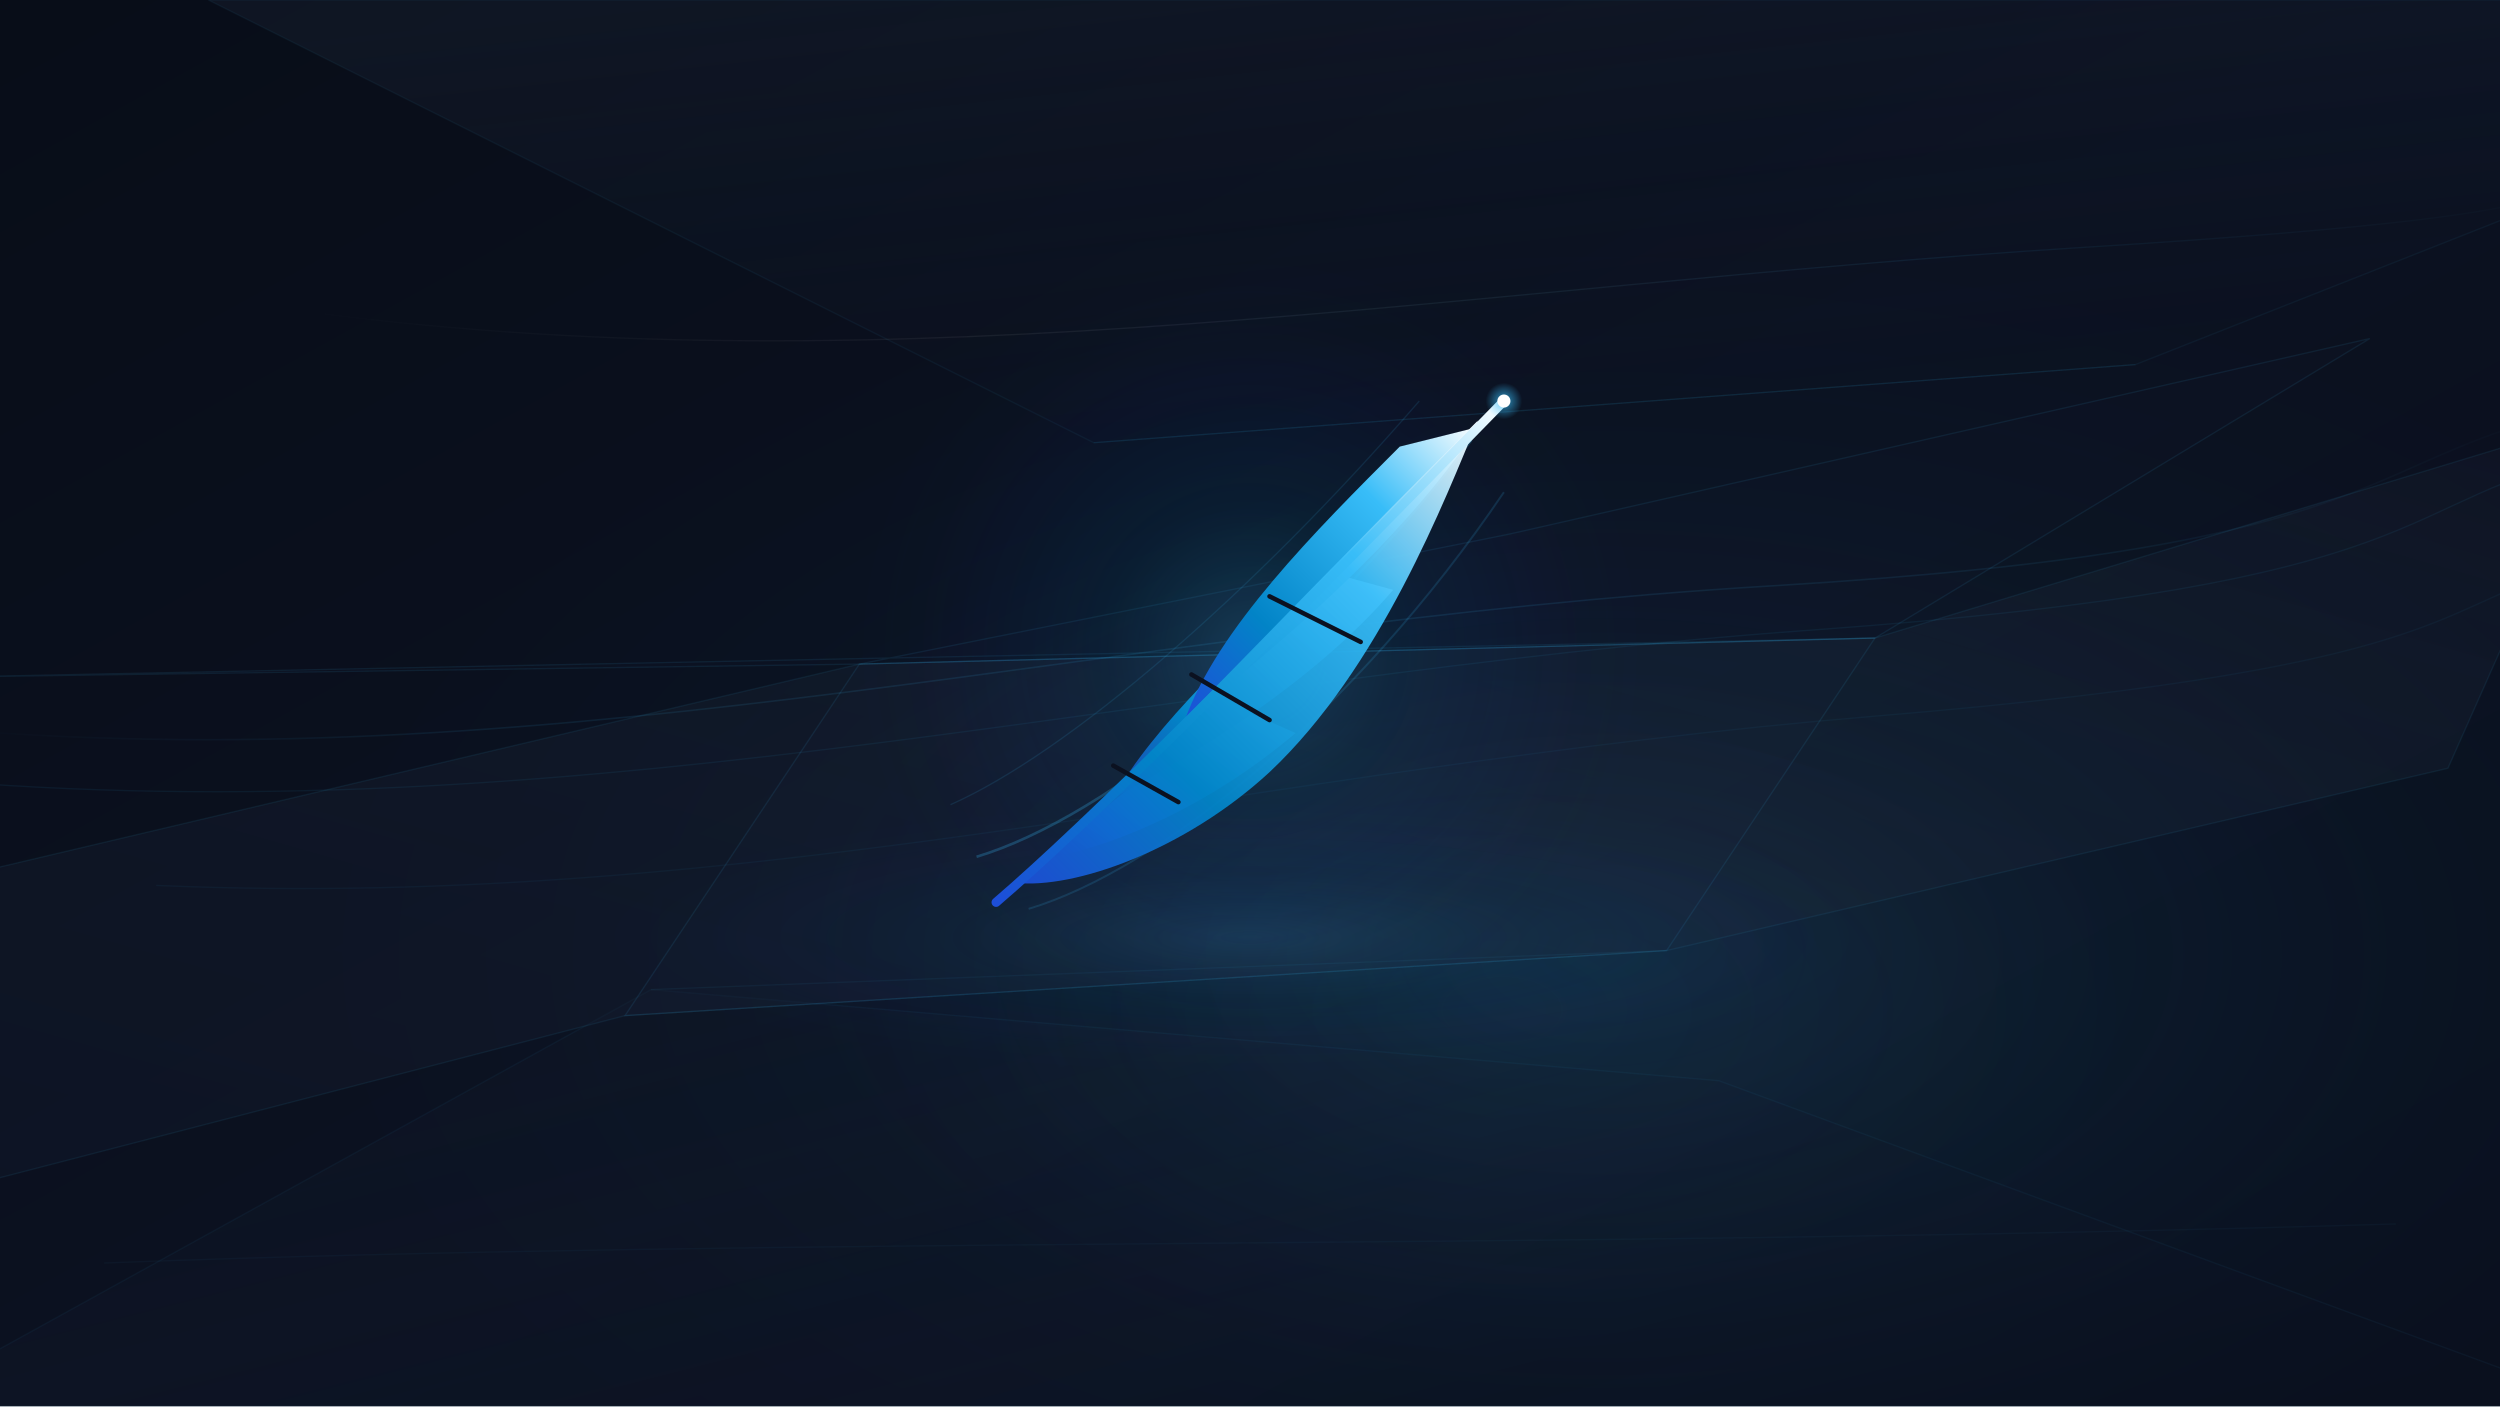
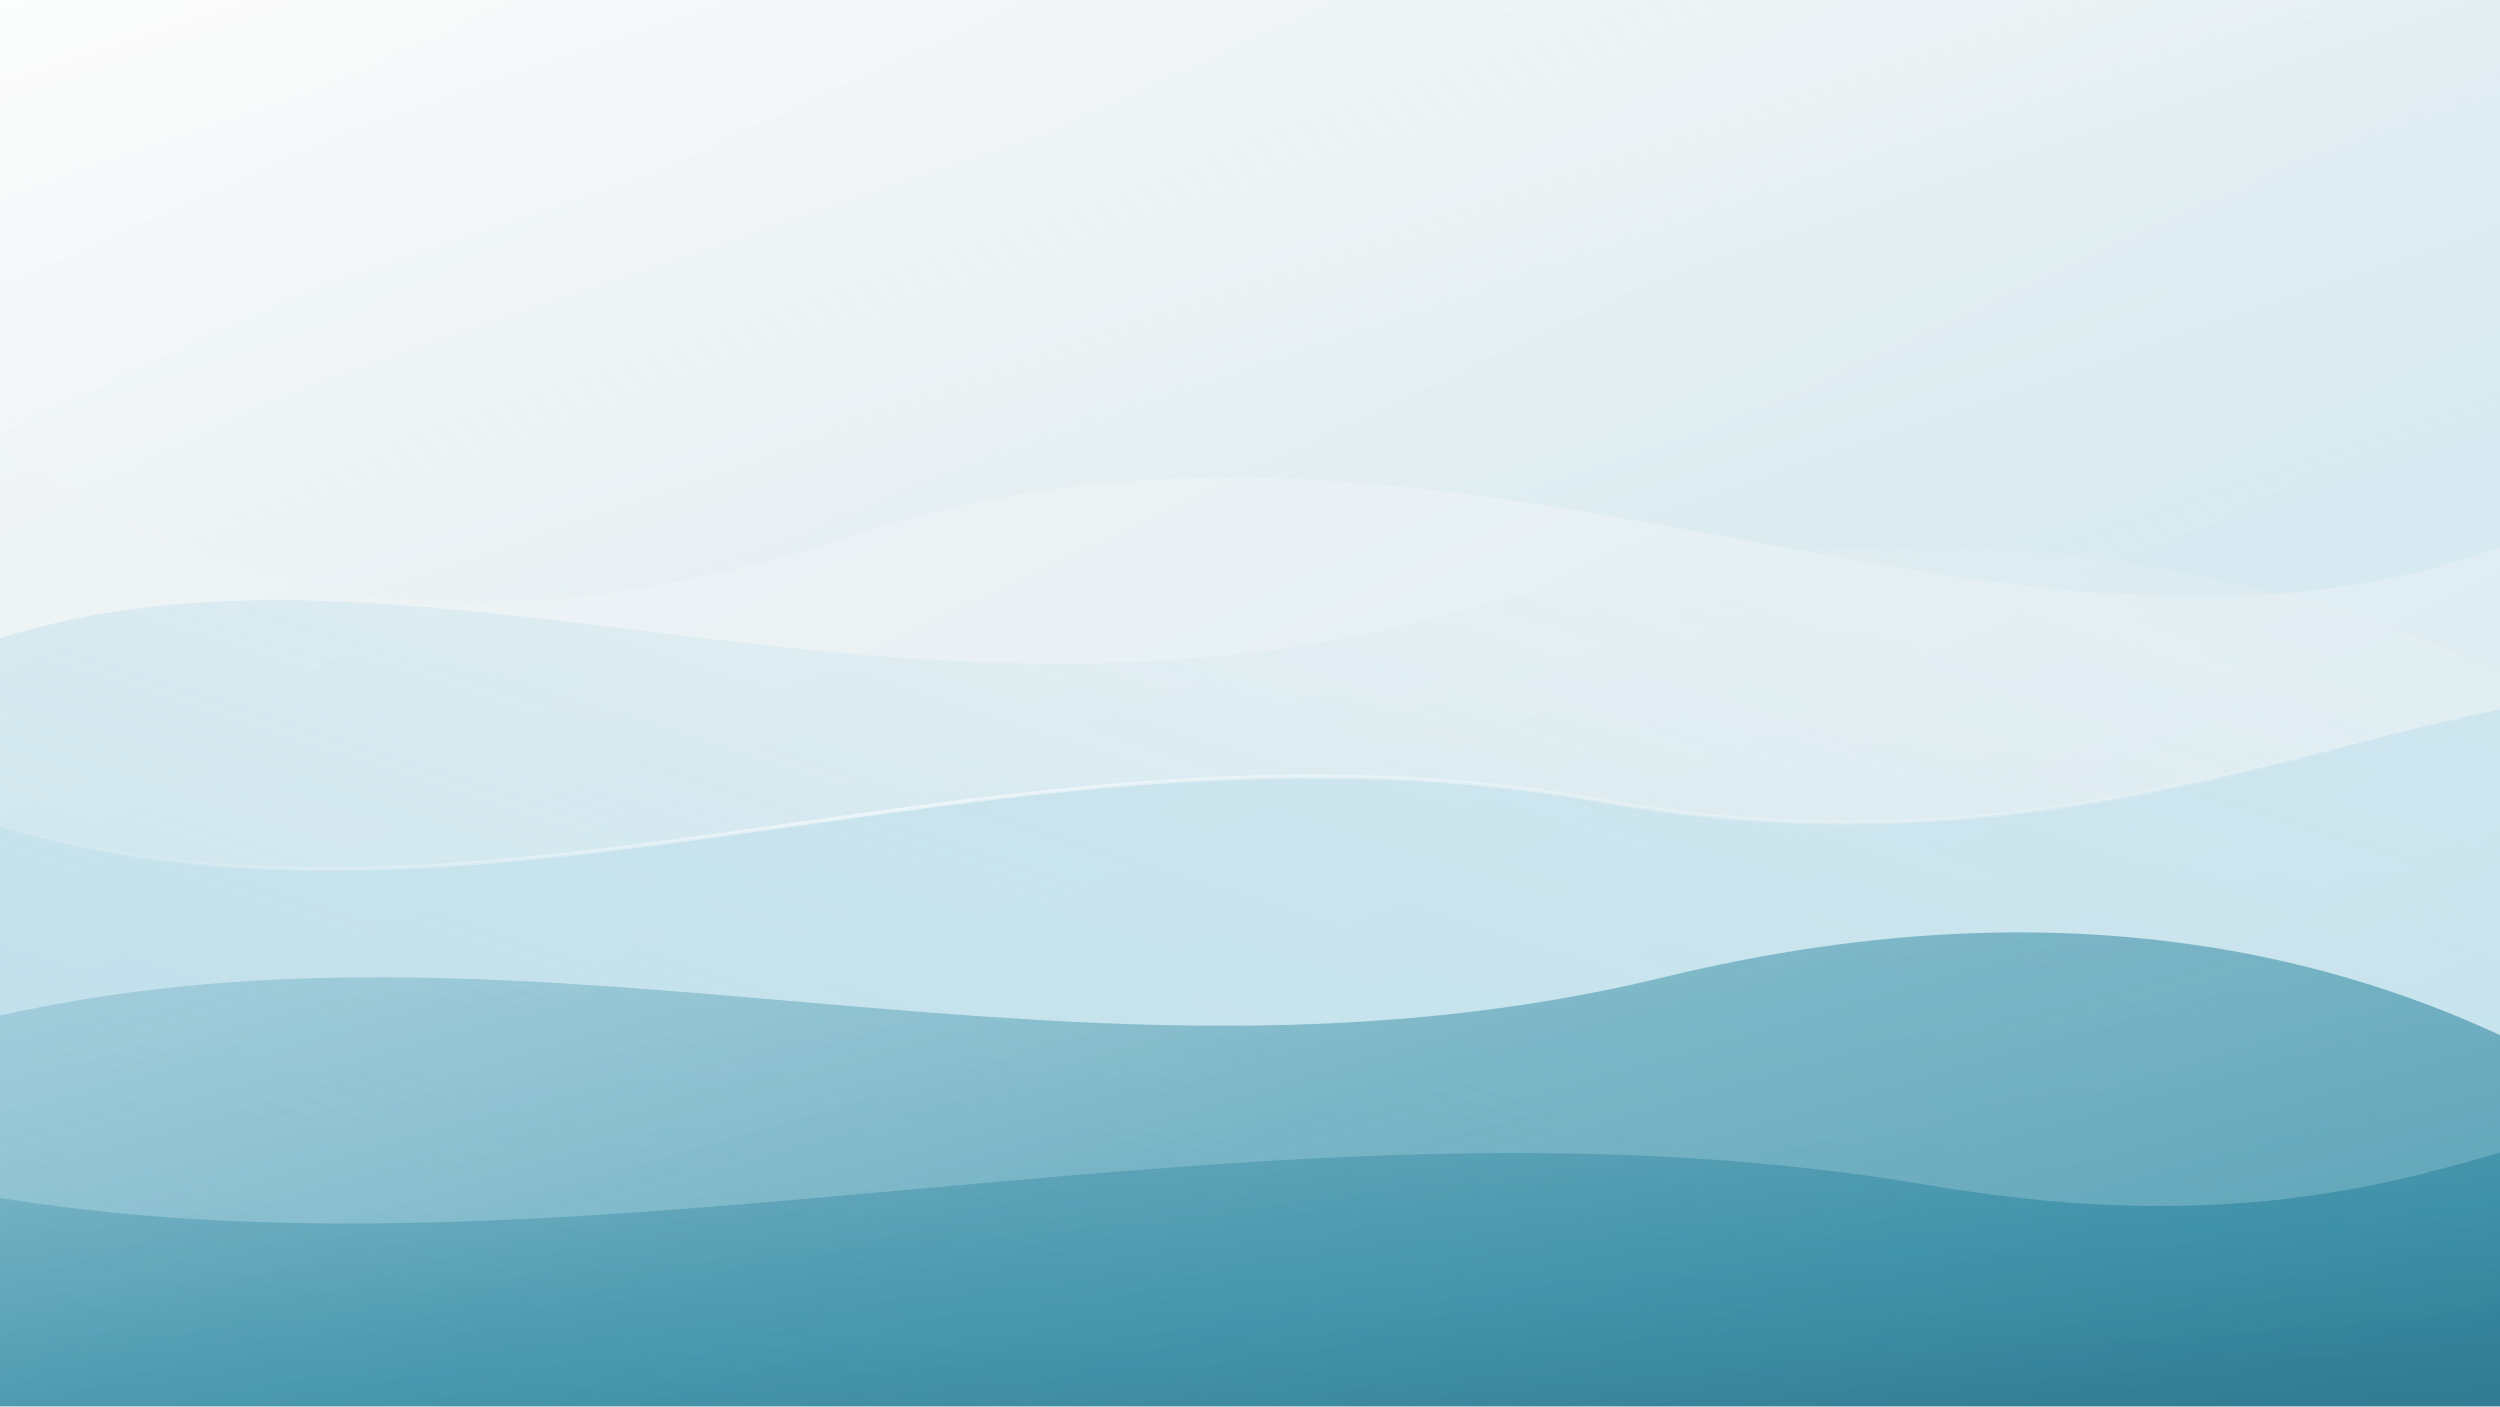
<svg xmlns="http://www.w3.org/2000/svg" viewBox="0 0 1920 1080" width="1920" height="1080">
  <defs>
-     <linearGradient id="baseFloorGrad" x1="0%" y1="0%" x2="100%" y2="100%">
-       <stop offset="0%" stop-color="#080d18" />
-       <stop offset="50%" stop-color="#0b1120" />
-       <stop offset="100%" stop-color="#0a0f1d" />
+     <linearGradient id="skyGrad" x1="0%" y1="0%" x2="85%" y2="100%">
+       <stop offset="0%" stop-color="#f5f7f7" />
+       <stop offset="48%" stop-color="#e9f1f4" />
+       <stop offset="82%" stop-color="#dcecf2" />
+       <stop offset="100%" stop-color="#c6e2ec" />
    </linearGradient>
-     <radialGradient id="luminousAmbient" cx="64%" cy="68%" r="58%" fx="64%" fy="68%">
-       <stop offset="0%" stop-color="#38bdf8" stop-opacity="0.12" />
-       <stop offset="25%" stop-color="#38bdf8" stop-opacity="0.07" />
-       <stop offset="55%" stop-color="#0ea5e9" stop-opacity="0.025" />
-       <stop offset="80%" stop-color="#0369a1" stop-opacity="0.006" />
-       <stop offset="100%" stop-color="#0b1120" stop-opacity="0" />
-     </radialGradient>
-     <radialGradient id="coreAmbientBloom" cx="60%" cy="72%" r="28%" fx="60%" fy="72%">
-       <stop offset="0%" stop-color="#38bdf8" stop-opacity="0.05" />
-       <stop offset="60%" stop-color="#38bdf8" stop-opacity="0.015" />
-       <stop offset="100%" stop-color="#0b1120" stop-opacity="0" />
-     </radialGradient>
-     <radialGradient id="emblemBloom" cx="50%" cy="50%" r="50%">
-       <stop offset="0%" stop-color="#38bdf8" stop-opacity="0.22" />
-       <stop offset="35%" stop-color="#0284c7" stop-opacity="0.09" />
-       <stop offset="70%" stop-color="#1d4ed8" stop-opacity="0.03" />
-       <stop offset="100%" stop-color="#0b1120" stop-opacity="0" />
-     </radialGradient>
-     <radialGradient id="emblemFloorBloom" cx="50%" cy="50%" r="50%">
-       <stop offset="0%" stop-color="#38bdf8" stop-opacity="0.14" />
-       <stop offset="45%" stop-color="#0284c7" stop-opacity="0.05" />
-       <stop offset="80%" stop-color="#1d4ed8" stop-opacity="0.015" />
-       <stop offset="100%" stop-color="#0b1120" stop-opacity="0" />
-     </radialGradient>
-     <linearGradient id="supersonicFrostGrad" x1="100%" y1="0%" x2="0%" y2="100%">
-       <stop offset="0%" stop-color="#ffffff" />
-       <stop offset="30%" stop-color="#38bdf8" />
-       <stop offset="70%" stop-color="#0284c7" />
-       <stop offset="100%" stop-color="#1d4ed8" />
+     <linearGradient id="upperSilk" x1="0%" y1="0%" x2="100%" y2="70%">
+       <stop offset="0%" stop-color="#ffffff" stop-opacity="0.72" />
+       <stop offset="55%" stop-color="#e9f1f4" stop-opacity="0.45" />
+       <stop offset="100%" stop-color="#b8dce8" stop-opacity="0.22" />
    </linearGradient>
-     <linearGradient id="emblemGrad1" x1="100%" y1="0%" x2="0%" y2="100%">
-       <stop offset="0%" stop-color="#ffffff" />
-       <stop offset="30%" stop-color="#38bdf8" />
-       <stop offset="70%" stop-color="#0284c7" />
-       <stop offset="100%" stop-color="#1d4ed8" />
+     <linearGradient id="midSilk" x1="15%" y1="100%" x2="95%" y2="15%">
+       <stop offset="0%" stop-color="#b8dce8" stop-opacity="0.78" />
+       <stop offset="55%" stop-color="#cce5ee" stop-opacity="0.58" />
+       <stop offset="100%" stop-color="#e9f1f4" stop-opacity="0.25" />
    </linearGradient>
-     <linearGradient id="emblemGrad2" x1="100%" y1="0%" x2="0%" y2="100%">
-       <stop offset="0%" stop-color="#e0f2fe" />
-       <stop offset="30%" stop-color="#38bdf8" />
-       <stop offset="70%" stop-color="#0284c7" />
-       <stop offset="100%" stop-color="#1e40af" />
+     <linearGradient id="horizonSilk" x1="0%" y1="20%" x2="100%" y2="85%">
+       <stop offset="0%" stop-color="#5da3b8" stop-opacity="0.34" />
+       <stop offset="45%" stop-color="#28859e" stop-opacity="0.48" />
+       <stop offset="100%" stop-color="#1b7a94" stop-opacity="0.62" />
    </linearGradient>
-     <linearGradient id="emblemGrad3" x1="100%" y1="0%" x2="0%" y2="100%">
-       <stop offset="0%" stop-color="#38bdf8" />
-       <stop offset="40%" stop-color="#0284c7" />
-       <stop offset="80%" stop-color="#1d4ed8" />
-       <stop offset="100%" stop-color="#0f172a" />
+     <linearGradient id="deepHorizon" x1="10%" y1="0%" x2="90%" y2="100%">
+       <stop offset="0%" stop-color="#1b7a94" stop-opacity="0.22" />
+       <stop offset="55%" stop-color="#0e7490" stop-opacity="0.42" />
+       <stop offset="100%" stop-color="#0c5b73" stop-opacity="0.52" />
    </linearGradient>
-     <linearGradient id="emblemSpineGlow" x1="100%" y1="0%" x2="0%" y2="100%">
-       <stop offset="0%" stop-color="#ffffff" />
-       <stop offset="30%" stop-color="#38bdf8" />
-       <stop offset="70%" stop-color="#0284c7" />
-       <stop offset="100%" stop-color="#1d4ed8" />
-     </linearGradient>
-     <radialGradient id="apexSpecularFlare" cx="50%" cy="50%" r="50%">
-       <stop offset="0%" stop-color="#ffffff" stop-opacity="0.95" />
-       <stop offset="40%" stop-color="#38bdf8" stop-opacity="0.45" />
-       <stop offset="100%" stop-color="#38bdf8" stop-opacity="0" />
-     </radialGradient>
-     <linearGradient id="facetGradA" x1="0%" y1="100%" x2="100%" y2="0%">
-       <stop offset="0%" stop-color="#0f172a" stop-opacity="0.45" />
-       <stop offset="60%" stop-color="#1e293b" stop-opacity="0.25" />
-       <stop offset="100%" stop-color="#334155" stop-opacity="0.08" />
-     </linearGradient>
-     <linearGradient id="facetGradB" x1="20%" y1="0%" x2="80%" y2="100%">
-       <stop offset="0%" stop-color="#1e293b" stop-opacity="0.30" />
-       <stop offset="50%" stop-color="#162236" stop-opacity="0.15" />
-       <stop offset="100%" stop-color="#0b1120" stop-opacity="0.05" />
-     </linearGradient>
-     <linearGradient id="facetGradC" x1="100%" y1="80%" x2="0%" y2="20%">
-       <stop offset="0%" stop-color="#0a0f1d" stop-opacity="0.50" />
-       <stop offset="60%" stop-color="#131e33" stop-opacity="0.20" />
-       <stop offset="100%" stop-color="#1e293b" stop-opacity="0.05" />
-     </linearGradient>
-     <linearGradient id="streamlineGradCyan" x1="0%" y1="0%" x2="100%" y2="0%">
-       <stop offset="0%" stop-color="#38bdf8" stop-opacity="0" />
-       <stop offset="20%" stop-color="#38bdf8" stop-opacity="0.09" />
-       <stop offset="50%" stop-color="#38bdf8" stop-opacity="0.12" />
-       <stop offset="80%" stop-color="#38bdf8" stop-opacity="0.08" />
-       <stop offset="100%" stop-color="#38bdf8" stop-opacity="0" />
-     </linearGradient>
-     <linearGradient id="streamlineGradSubtle" x1="0%" y1="0%" x2="100%" y2="0%">
-       <stop offset="0%" stop-color="#ffffff" stop-opacity="0" />
-       <stop offset="30%" stop-color="#ffffff" stop-opacity="0.06" />
-       <stop offset="70%" stop-color="#38bdf8" stop-opacity="0.08" />
-       <stop offset="100%" stop-color="#38bdf8" stop-opacity="0" />
+     <linearGradient id="silkCrest" x1="0%" y1="50%" x2="100%" y2="50%">
+       <stop offset="0%" stop-color="#ffffff" stop-opacity="0.0" />
+       <stop offset="35%" stop-color="#ffffff" stop-opacity="0.55" />
+       <stop offset="72%" stop-color="#f5f7f7" stop-opacity="0.35" />
+       <stop offset="100%" stop-color="#ffffff" stop-opacity="0.0" />
    </linearGradient>
  </defs>
-   <rect width="1920" height="1080" fill="url(#baseFloorGrad)" />
-   <rect width="1920" height="1080" fill="url(#luminousAmbient)" />
-   <rect width="1920" height="1080" fill="url(#coreAmbientBloom)" />
-   <polygon points="-80,1080 500,760 1320,830 2000,1080" fill="url(#facetGradC)" stroke="#38bdf8" stroke-opacity="0.05" stroke-width="1" />
-   <polygon points="-60,680 660,510 1440,490 2000,320 1880,590 1280,730 480,780 -60,920" fill="url(#facetGradA)" stroke="#38bdf8" stroke-opacity="0.08" stroke-width="1" />
-   <polygon points="160,0 840,340 1640,280 2020,130 2020,0" fill="url(#facetGradB)" stroke="#38bdf8" stroke-opacity="0.06" stroke-width="1" />
-   <polygon points="480,780 660,510 1440,490 1280,730" fill="#1e293b" fill-opacity="0.12" stroke="#38bdf8" stroke-opacity="0.10" stroke-width="1" />
-   <polygon points="-40,520 660,510 1160,410 1820,260 1440,490" fill="#0f172a" fill-opacity="0.20" stroke="#38bdf8" stroke-opacity="0.09" stroke-width="1" />
-   <path d="M -40 560 C 440 600, 860 480, 1360 450 S 1800 350, 2000 310" fill="none" stroke="url(#streamlineGradCyan)" stroke-width="1.2" />
-   <path d="M -40 600 C 460 640, 890 520, 1390 484 S 1830 384, 2000 348" fill="none" stroke="#38bdf8" stroke-opacity="0.07" stroke-width="1" />
-   <path d="M 120 680 C 580 700, 960 590, 1440 550 S 1860 460, 2000 430" fill="none" stroke="#38bdf8" stroke-opacity="0.05" stroke-width="1" />
-   <path d="M 240 240 C 700 300, 1120 220, 1600 190 S 1920 140, 2020 120" fill="none" stroke="url(#streamlineGradSubtle)" stroke-width="1" />
-   <line x1="660" y1="510" x2="1440" y2="490" stroke="#38bdf8" stroke-opacity="0.11" stroke-width="1" />
-   <line x1="840" y1="340" x2="1640" y2="280" stroke="#38bdf8" stroke-opacity="0.07" stroke-width="1" />
-   <line x1="500" y1="760" x2="1280" y2="730" stroke="#38bdf8" stroke-opacity="0.06" stroke-width="1" />
-   <path d="M 80 970 C 600 950, 1180 960, 1840 940" fill="none" stroke="#38bdf8" stroke-opacity="0.04" stroke-width="1" />
-   <ellipse cx="960" cy="720" rx="520" ry="110" fill="url(#emblemFloorBloom)" />
-   <circle cx="960" cy="500" r="320" fill="url(#emblemBloom)" />
-   <g id="centralFeatherEmblem" transform="translate(690, 248)">
-     <path d="M 60 410 C 160 380, 310 260, 440 90" fill="none" stroke="#38bdf8" stroke-width="2" stroke-opacity="0.25" />
-     <path d="M 100 450 C 200 420, 350 300, 465 130" fill="none" stroke="#38bdf8" stroke-width="1.5" stroke-opacity="0.15" />
-     <path d="M 40 370 C 130 330, 270 210, 400 60" fill="none" stroke="#38bdf8" stroke-width="1" stroke-opacity="0.12" />
-     <path d="M 120 410 C 170 400, 240 370, 305 315 L 260 295 C 200 340, 150 375, 120 410 Z" fill="url(#emblemGrad3)" />
-     <path d="M 165 365 C 230 330, 320 275, 380 205 L 325 190 C 265 245, 195 310, 165 365 Z" fill="url(#emblemGrad2)" />
-     <path d="M 220 305 C 295 245, 385 170, 445 80 L 385 95 C 320 160, 245 235, 220 305 Z" fill="url(#emblemGrad1)" />
-     <path d="M 90 430 C 150 380, 260 260, 445 75 C 420 135, 370 265, 285 345 C 220 405, 135 435, 90 430 Z" fill="url(#emblemGrad1)" fill-opacity="0.95" />
-     <path d="M 75 445 C 145 385, 275 255, 465 60" fill="none" stroke="url(#emblemSpineGlow)" stroke-width="7" stroke-linecap="round" />
-     <line x1="285" y1="210" x2="355" y2="245" stroke="#0b1120" stroke-width="3.5" stroke-linecap="round" />
-     <line x1="225" y1="270" x2="285" y2="305" stroke="#0b1120" stroke-width="3.5" stroke-linecap="round" />
-     <line x1="165" y1="340" x2="215" y2="368" stroke="#0b1120" stroke-width="3.5" stroke-linecap="round" />
-     <circle cx="465" cy="60" r="14" fill="url(#apexSpecularFlare)" />
-     <circle cx="465" cy="60" r="5" fill="#ffffff" />
-   </g>
+   <rect width="1920" height="1080" fill="url(#skyGrad)" />
+   <path d="M 0,0 L 1920,0 L 1920,420 C 1540,560 1120,260 660,410 C 360,508 160,460 0,340 Z" fill="url(#upperSilk)" />
+   <path d="M 0,490 C 320,390 690,590 1120,470 C 1460,375 1720,430 1920,515 L 1920,1080 L 0,1080 Z" fill="url(#midSilk)" />
+   <path d="M 0,635 C 380,745 780,535 1230,615 C 1540,670 1760,575 1920,545 L 1920,1080 L 0,1080 Z" fill="#b8dce8" fill-opacity="0.46" />
+   <path d="M 0,635 C 380,745 780,535 1230,615 C 1540,670 1760,575 1920,545" fill="none" stroke="url(#silkCrest)" stroke-width="3" />
+   <path d="M 0,780 C 420,685 830,860 1280,750 C 1570,680 1780,730 1920,795 L 1920,1080 L 0,1080 Z" fill="url(#horizonSilk)" />
+   <path d="M 0,920 C 460,995 980,825 1480,910 C 1690,946 1820,915 1920,885 L 1920,1080 L 0,1080 Z" fill="url(#deepHorizon)" />
</svg>
